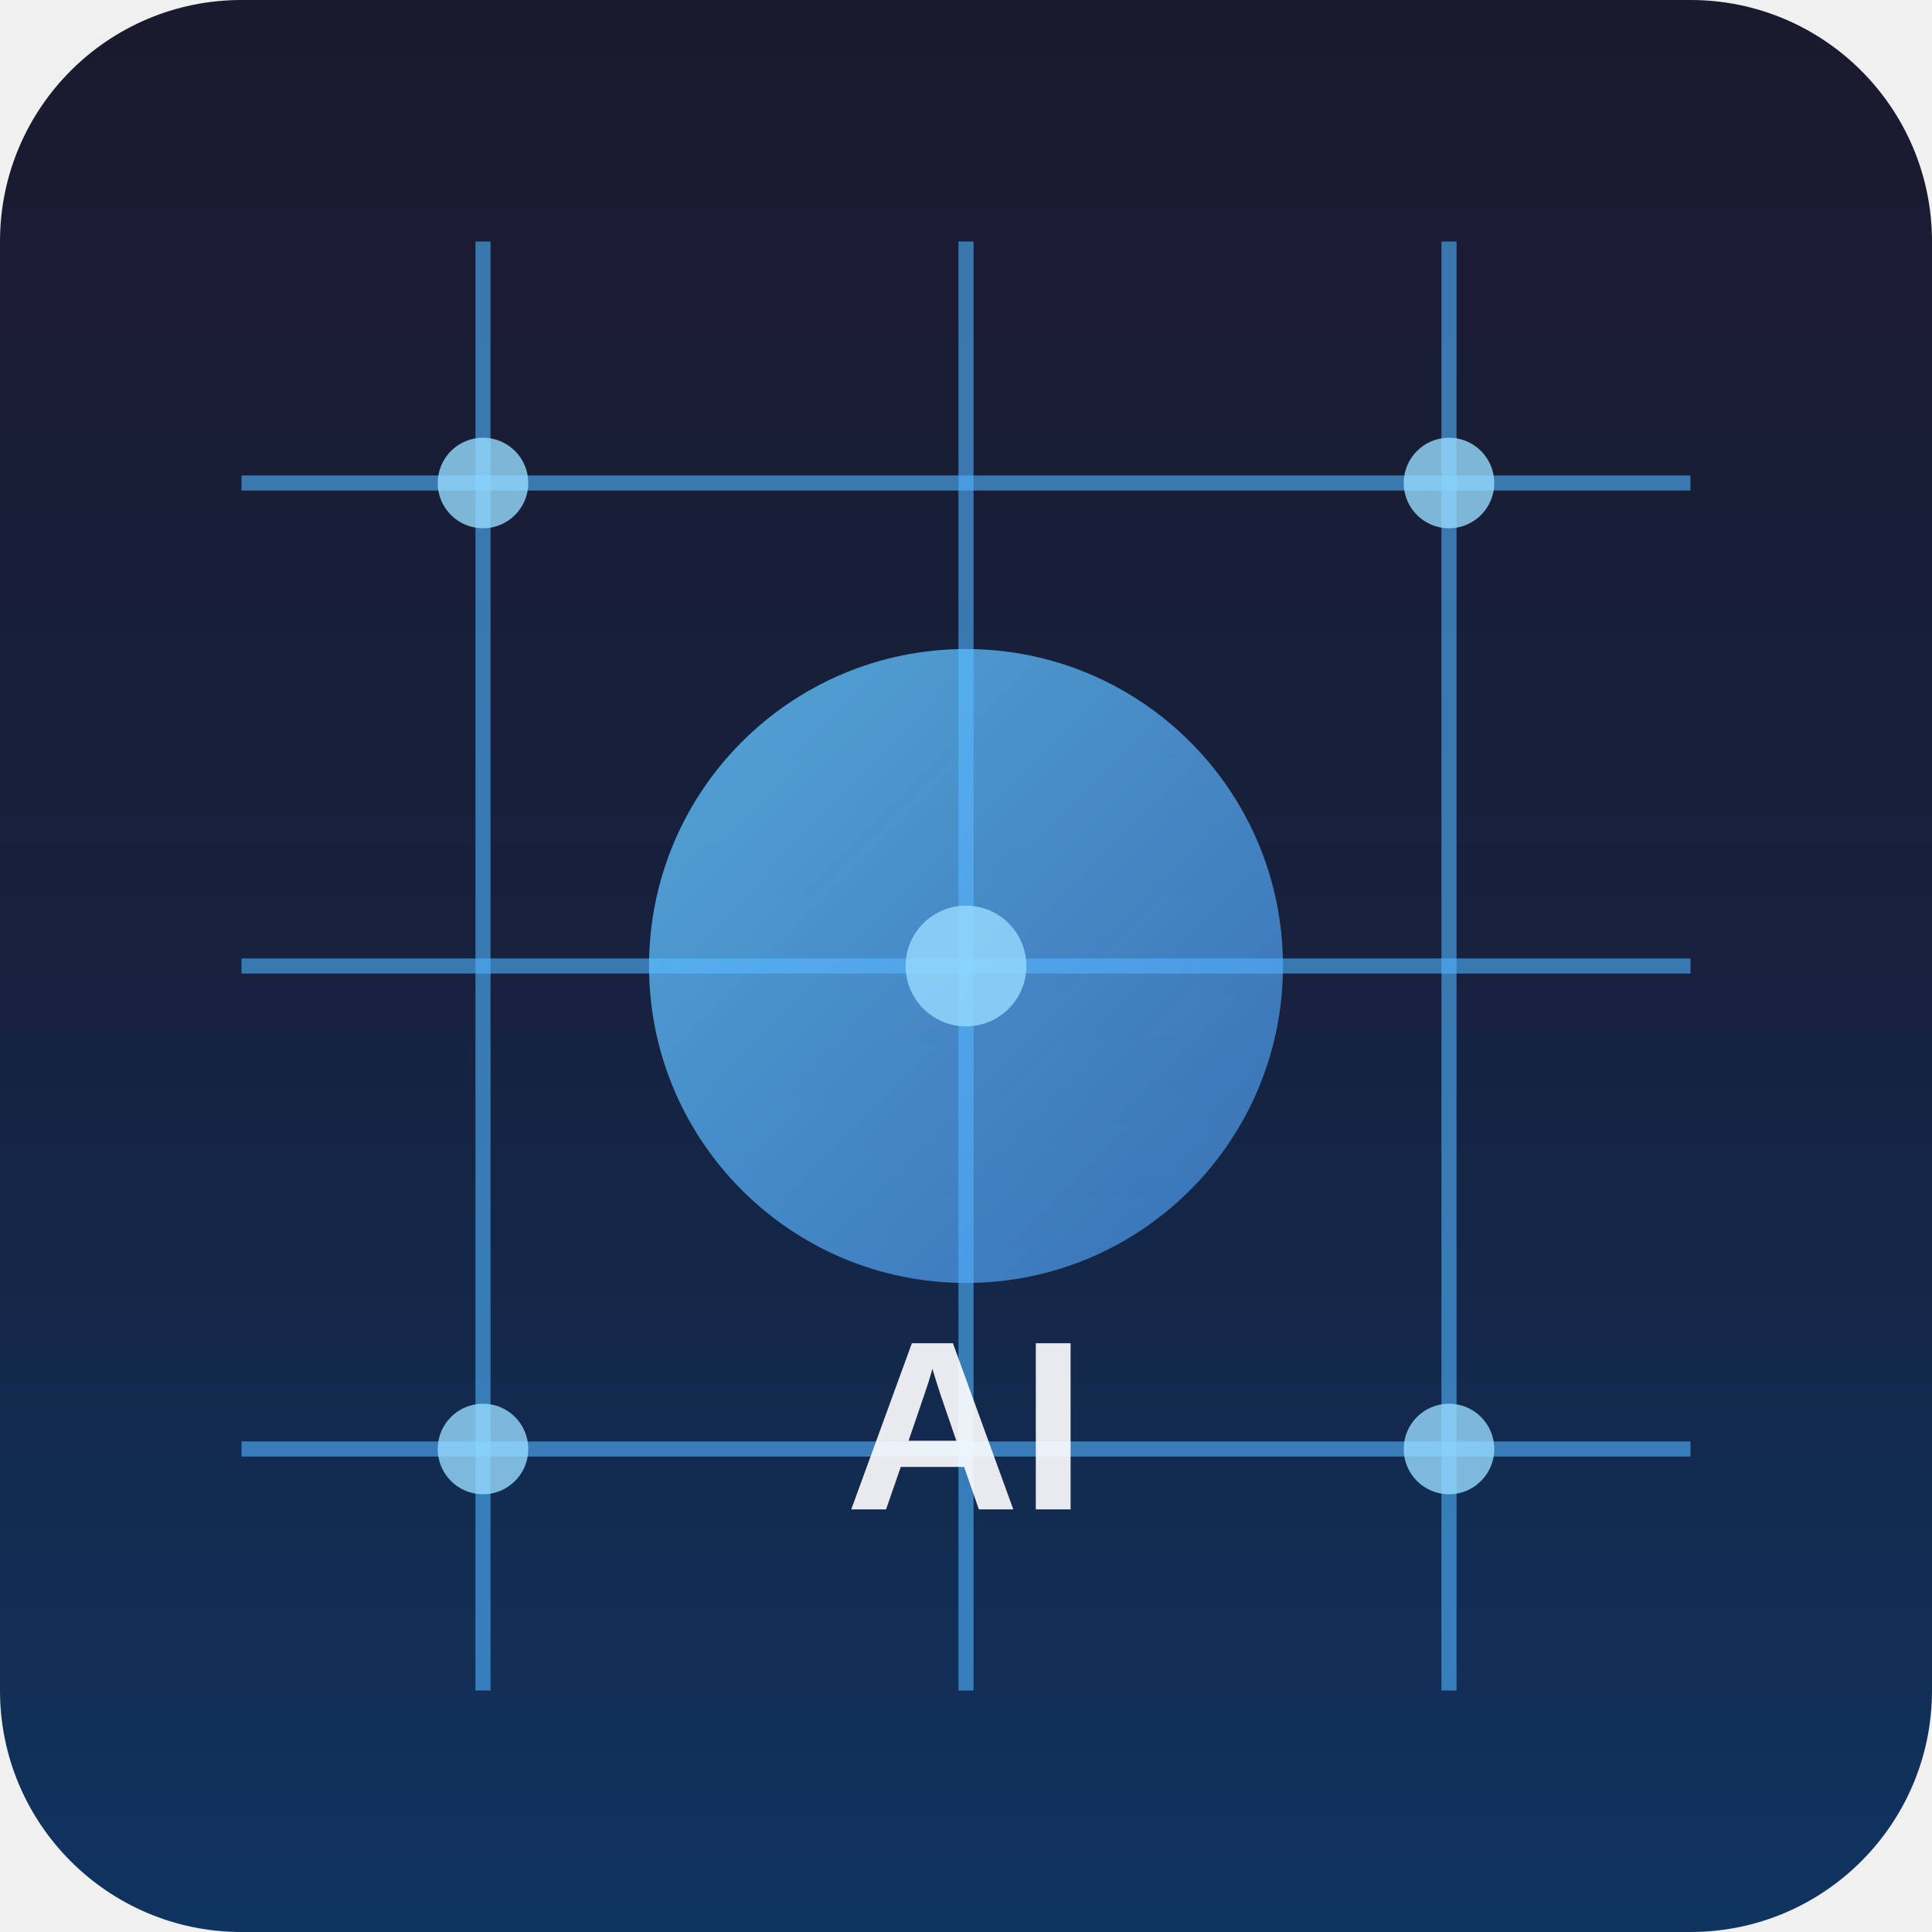
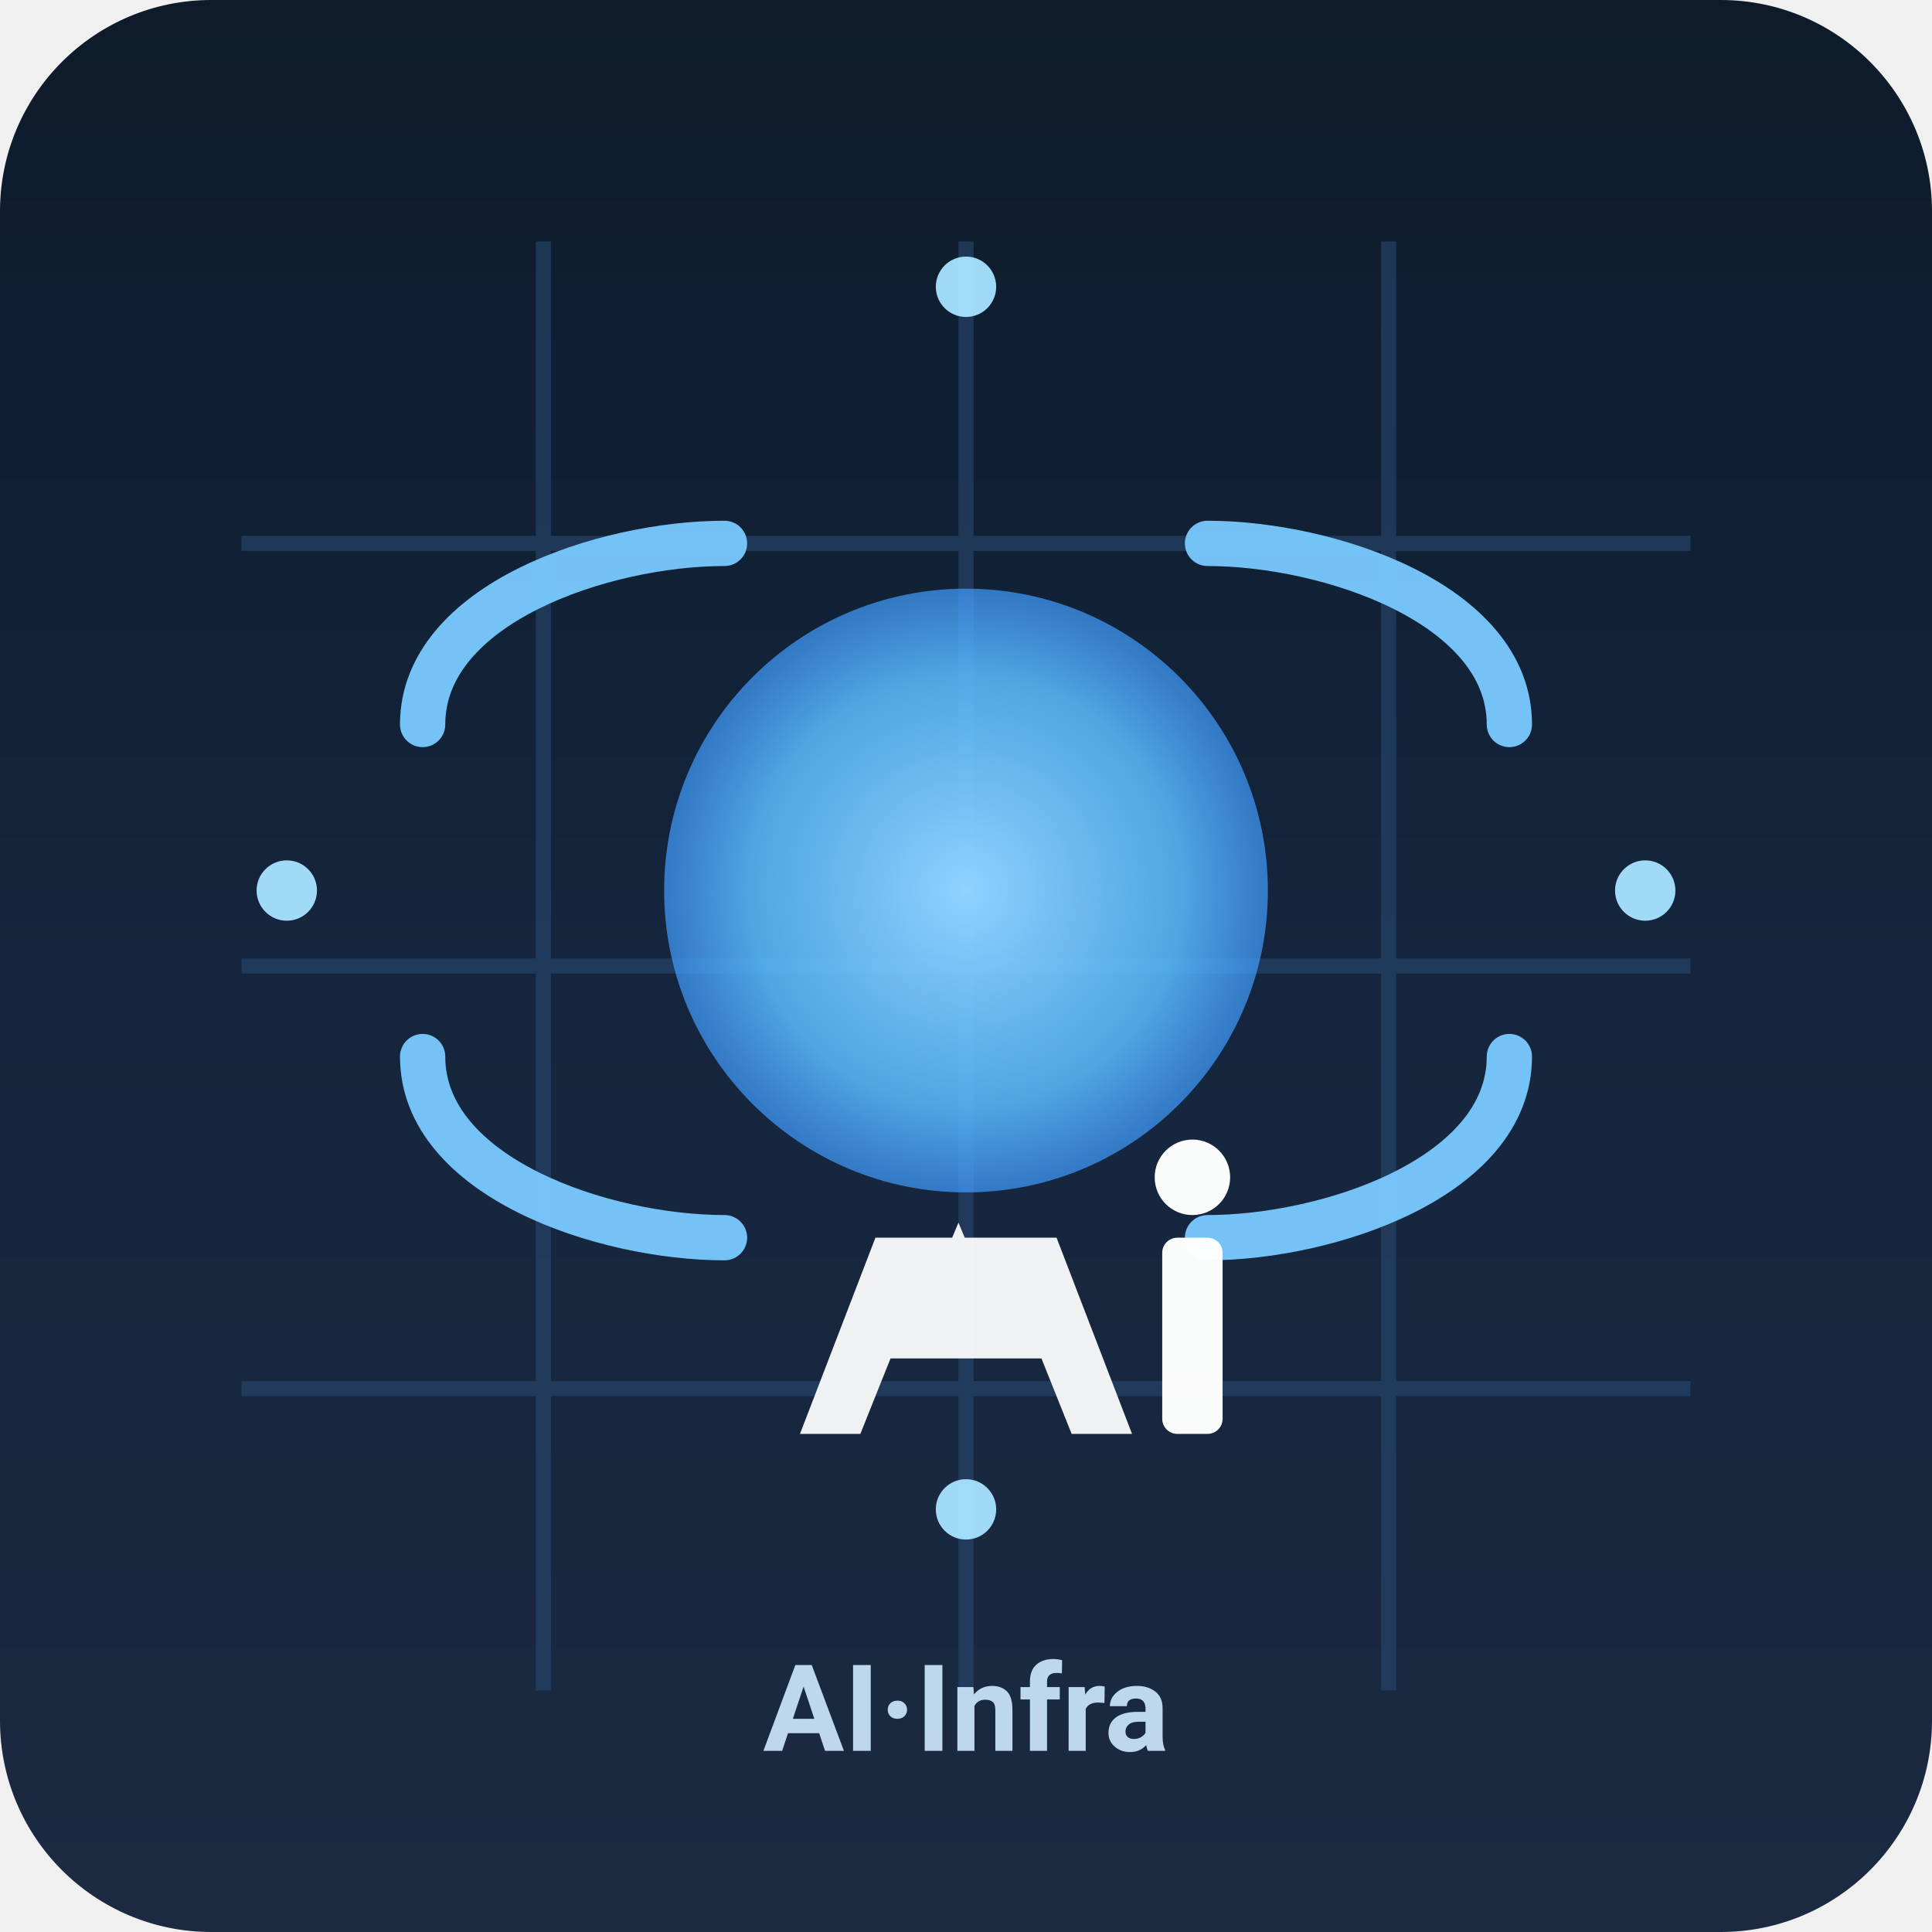
<svg xmlns="http://www.w3.org/2000/svg" viewBox="0 0 256 256">
  <defs>
    <linearGradient id="bg" x1="0%" y1="0%" x2="0%" y2="100%">
-       <stop offset="0%" style="stop-color:#1a1a2e;stop-opacity:1" />
-       <stop offset="50%" style="stop-color:#16213e;stop-opacity:1" />
-       <stop offset="100%" style="stop-color:#0f3460;stop-opacity:1" />
+       <stop offset="0%" stop-color="#0d1b2a" />
+       <stop offset="50%" stop-color="#14253d" />
+       <stop offset="100%" stop-color="#1b2a41" />
    </linearGradient>
-     <linearGradient id="center" x1="0%" y1="0%" x2="100%" y2="100%">
-       <stop offset="0%" style="stop-color:#64c8ff;stop-opacity:0.8" />
-       <stop offset="100%" style="stop-color:#50a3ff;stop-opacity:0.6" />
+     <radialGradient id="core" cx="50%" cy="50%" r="60%">
+       <stop offset="0%" stop-color="#8fd3ff" stop-opacity="1" />
+       <stop offset="60%" stop-color="#5bbcff" stop-opacity="0.85" />
+       <stop offset="100%" stop-color="#2e86ff" stop-opacity="0.6" />
+     </radialGradient>
+     <linearGradient id="wire" x1="0%" y1="0%" x2="100%" y2="100%">
+       <stop offset="0%" stop-color="#4dd0ff" />
+       <stop offset="100%" stop-color="#50a3ff" />
    </linearGradient>
  </defs>
-   <rect width="256" height="256" fill="url(#bg)" rx="32" />
-   <g stroke="#50b4ff" stroke-width="2" stroke-opacity="0.6" fill="none">
-     <line x1="64" y1="32" x2="64" y2="224" />
-     <line x1="128" y1="32" x2="128" y2="224" />
-     <line x1="192" y1="32" x2="192" y2="224" />
-     <line x1="32" y1="64" x2="224" y2="64" />
-     <line x1="32" y1="128" x2="224" y2="128" />
-     <line x1="32" y1="192" x2="224" y2="192" />
+   <rect width="256" height="256" fill="url(#bg)" rx="28" />
+   <g stroke="#2a4b74" stroke-width="2" stroke-opacity="0.55" fill="none">
+     <path d="M32 72H224 M32 128H224 M32 184H224 M72 32V224 M128 32V224 M184 32V224" />
  </g>
-   <circle cx="128" cy="128" r="42" fill="url(#center)" />
-   <g fill="#96dcff" fill-opacity="0.8">
-     <circle cx="64" cy="64" r="6" />
-     <circle cx="192" cy="64" r="6" />
-     <circle cx="64" cy="192" r="6" />
-     <circle cx="192" cy="192" r="6" />
-     <circle cx="128" cy="128" r="8" />
+   <circle cx="128" cy="118" r="40" fill="url(#core)" />
+   <g stroke="#79c9ff" stroke-width="6" stroke-linecap="round" stroke-linejoin="round" fill="none" opacity="0.95">
+     <path d="M56 96 C56 80, 80 72, 96 72" />
+     <path d="M56 140 C56 156, 80 164, 96 164" />
+     <path d="M200 96 C200 80, 176 72, 160 72" />
+     <path d="M200 140 C200 156, 176 164, 160 164" />
  </g>
-   <text x="128" y="200" font-family="Arial, sans-serif" font-size="32" font-weight="bold" text-anchor="middle" fill="white" fill-opacity="0.9">AI</text>
+   <g stroke="url(#wire)" stroke-width="3" fill="none" opacity="0.9">
+     <path d="M128 38 V64" />
+     <path d="M128 172 V200" />
+     <path d="M38 118 H64" />
+     <path d="M192 118 H218" />
+   </g>
+   <g fill="#a7e3ff" opacity="0.95">
+     <circle cx="128" cy="38" r="4" />
+     <circle cx="128" cy="200" r="4" />
+     <circle cx="38" cy="118" r="4" />
+     <circle cx="218" cy="118" r="4" />
+   </g>
+   <g fill="#ffffff" fill-opacity="0.98">
+     <path d="M106 190 L116 164 H140 L150 190 H142 L138 180 H118 L114 190 Z M132 174 H122 L127 162 Z" opacity="0.95" />
+     <rect x="154" y="164" width="8" height="26" rx="2" ry="2" />
+     <circle cx="158" cy="156" r="5" />
+   </g>
+   <text x="128" y="232" text-anchor="middle" font-family="system-ui,-apple-system,Segoe UI,Roboto,Arial" font-weight="600" font-size="16" fill="#cfeaff" opacity="0.9">AI·Infra</text>
</svg>
